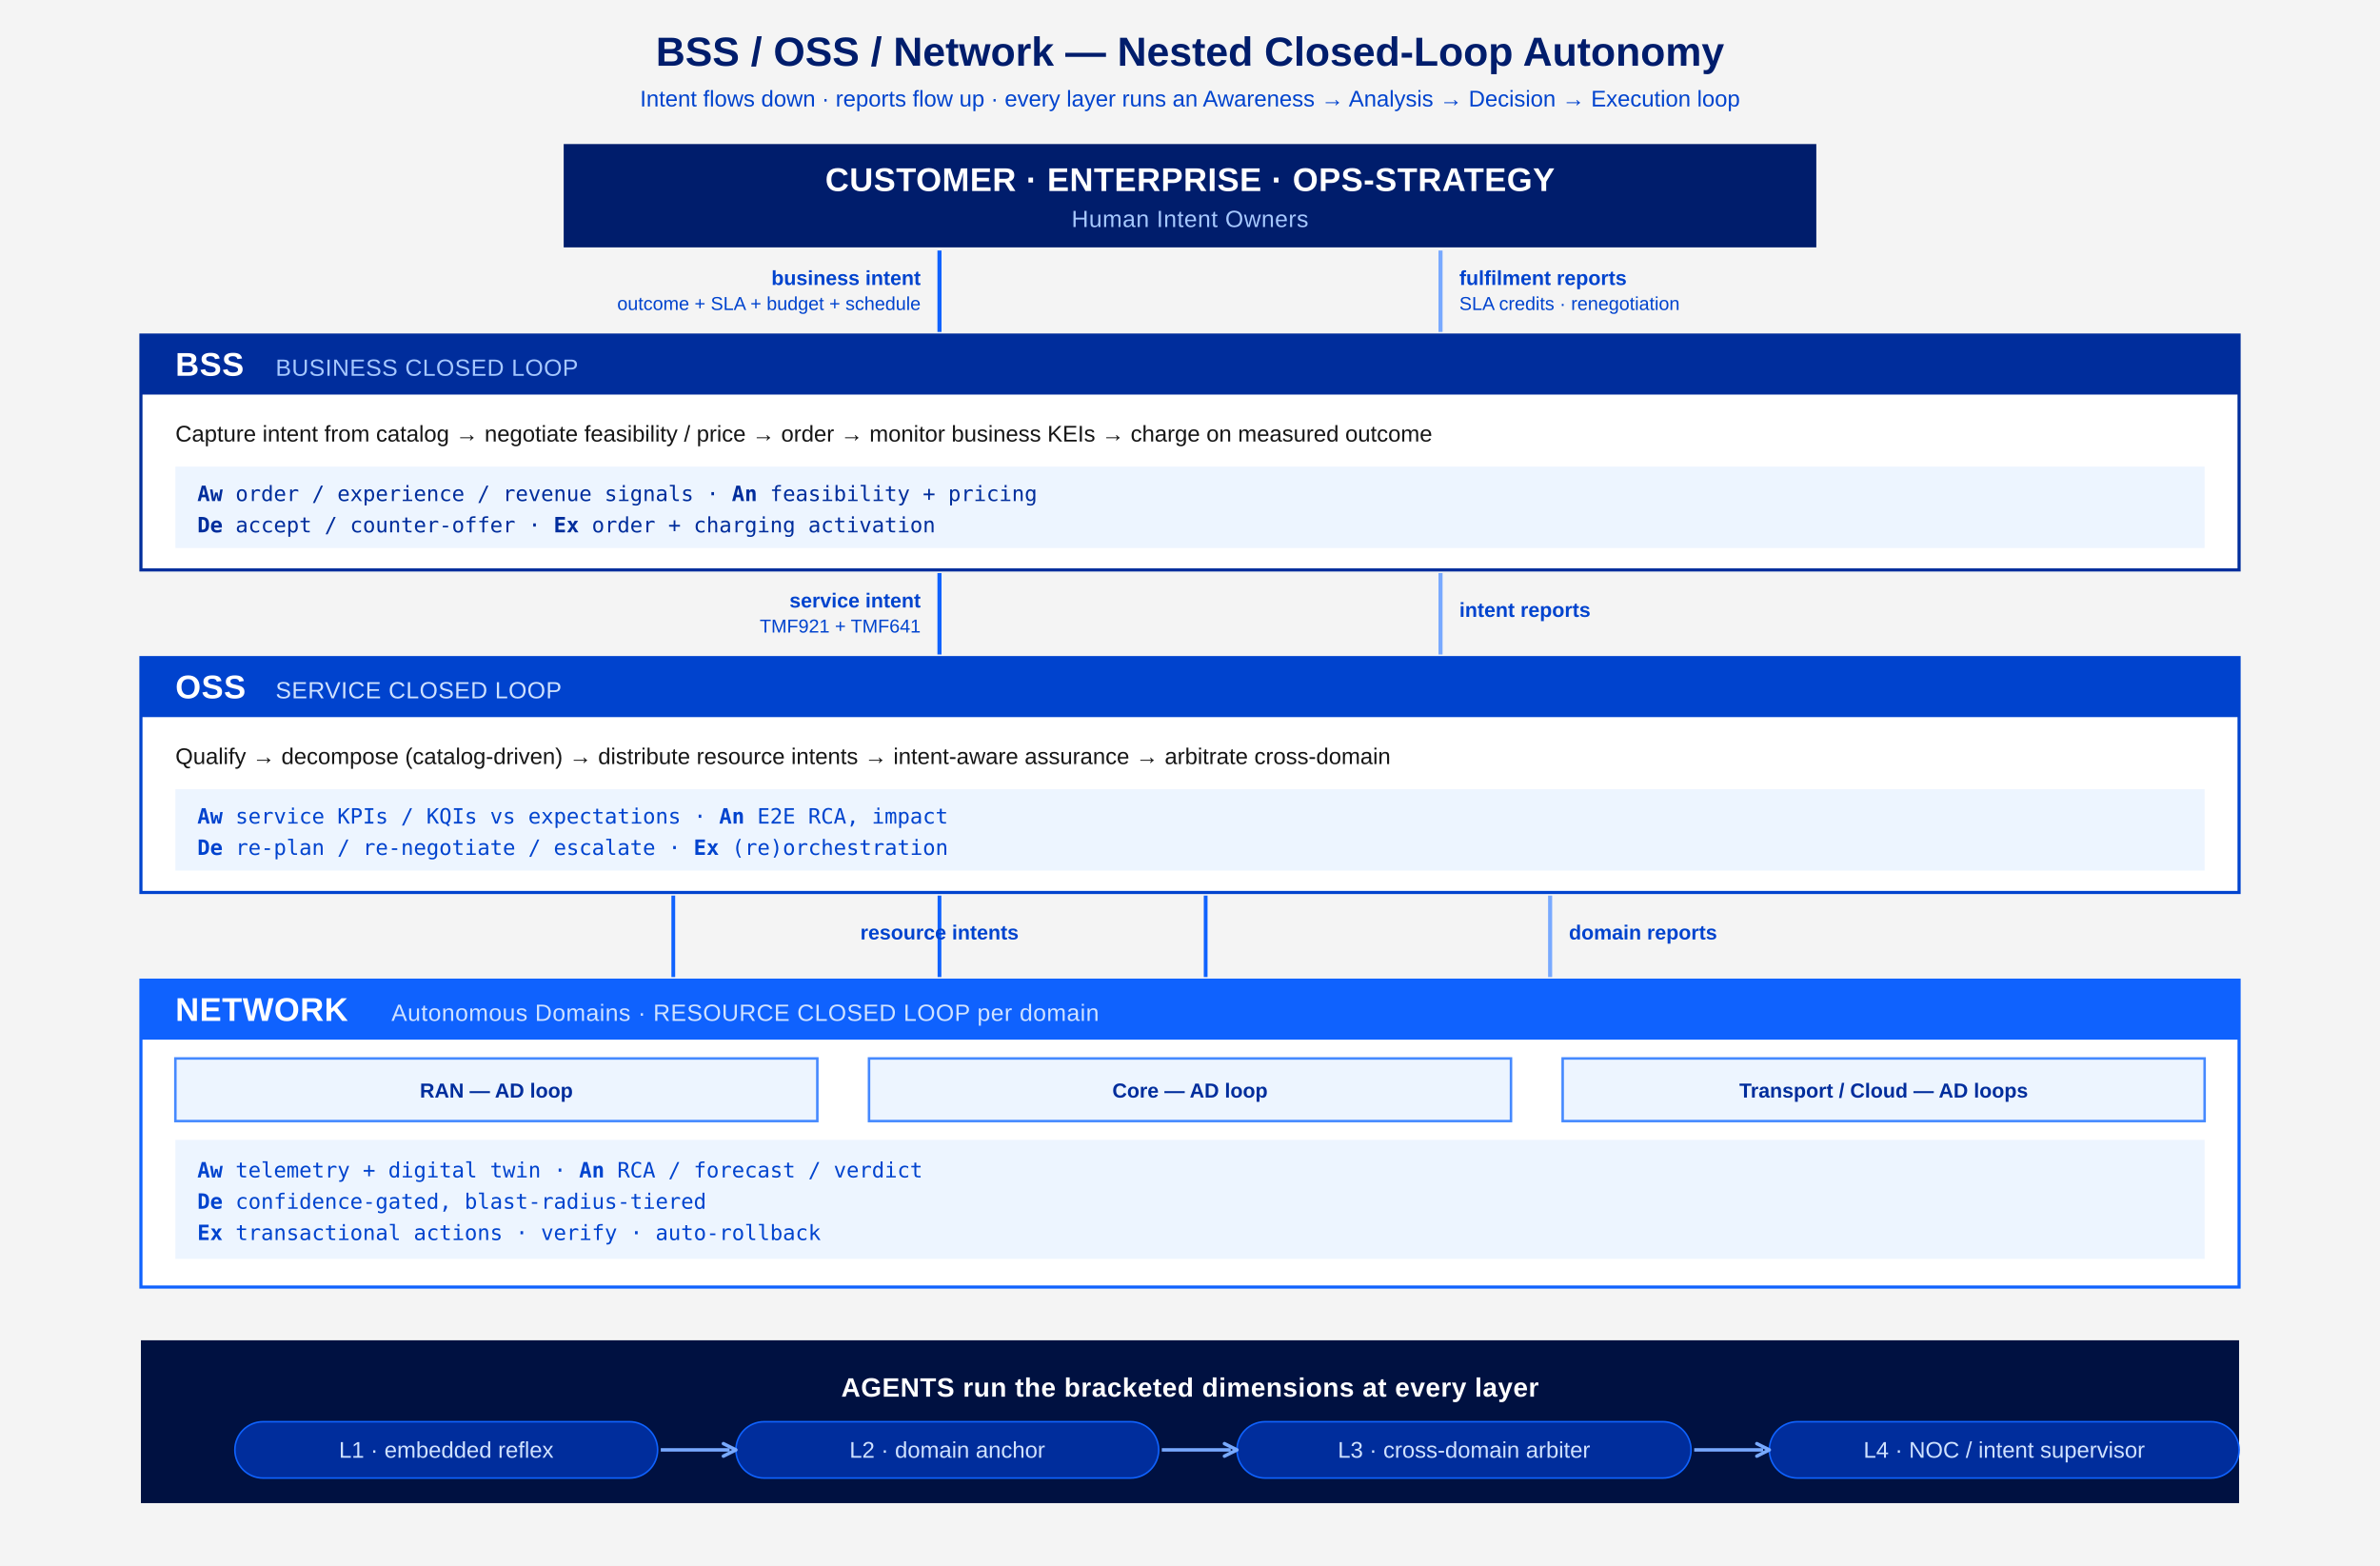
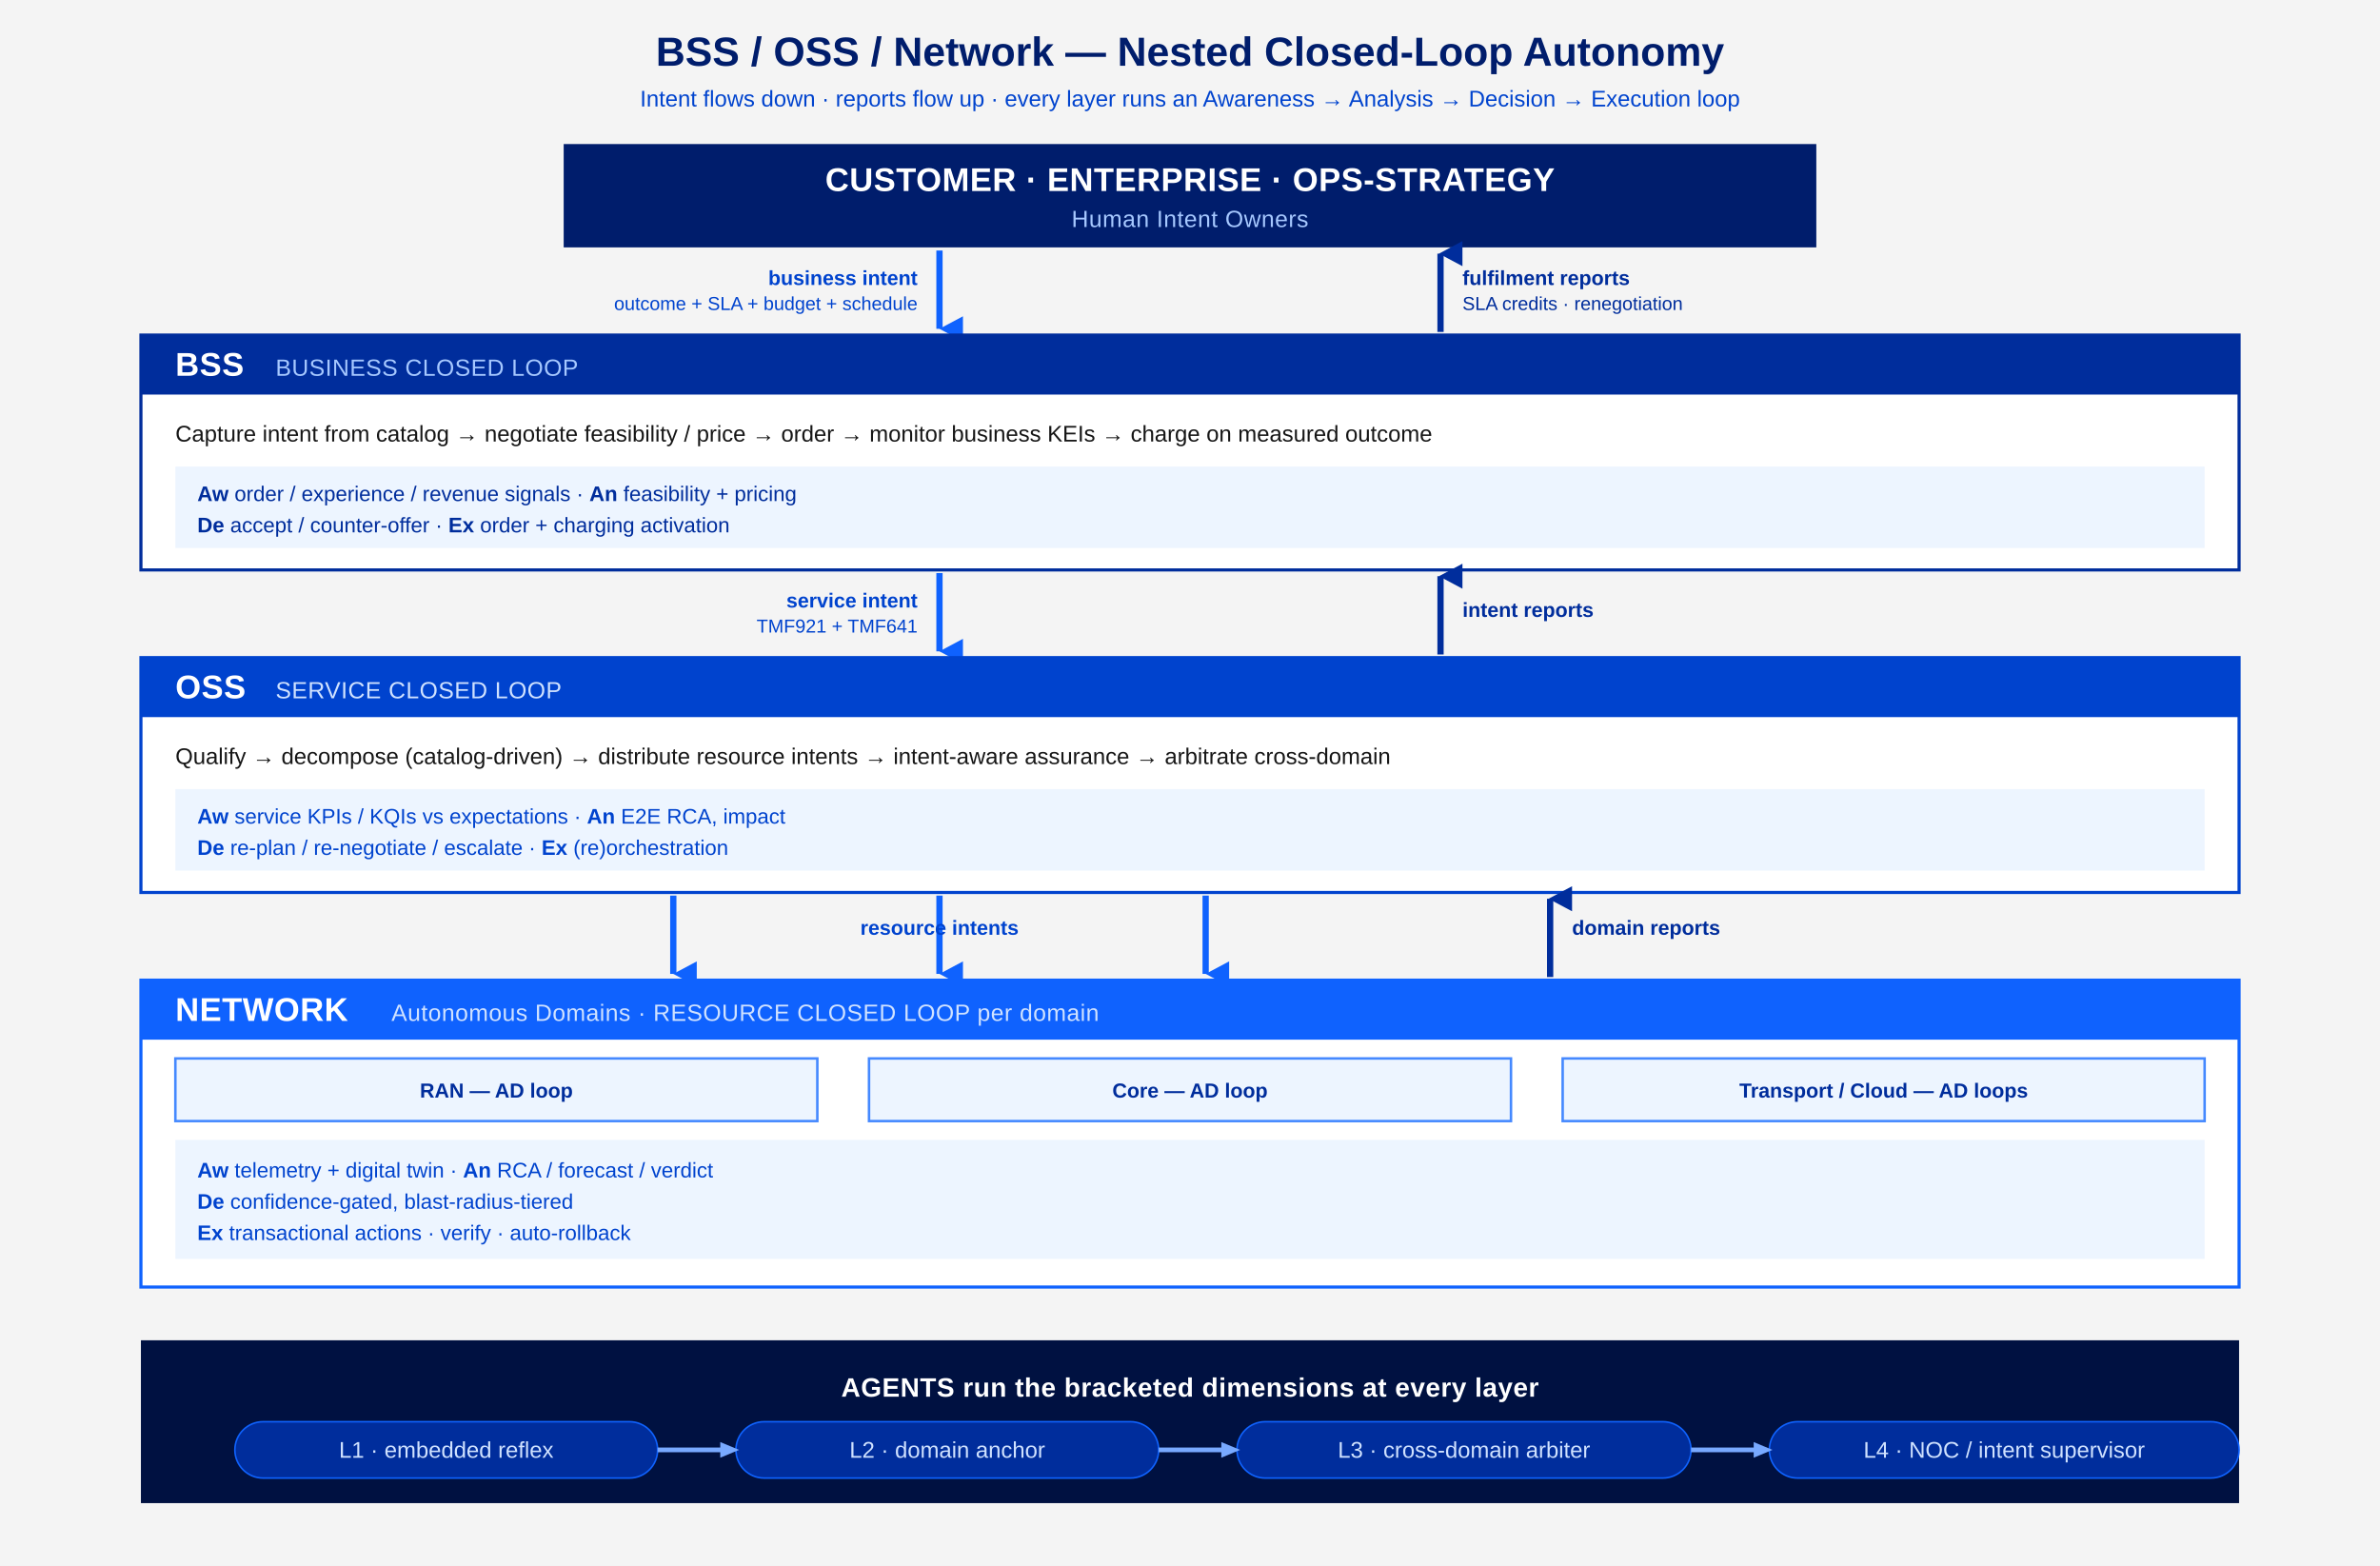
<svg xmlns="http://www.w3.org/2000/svg" width="1520" height="1000" viewBox="0 0 1520 1000" font-family="'IBM Plex Sans','Segoe UI',Arial,sans-serif">
  <defs>
    <style>
      .band-title   { font-size: 21px; font-weight: 600; letter-spacing: .3px; }
      .band-sub     { font-size: 15px; font-weight: 500; letter-spacing: .3px; }
      .body         { font-size: 14.5px; }
-       .aode         { font-size: 13.5px; font-family: 'IBM Plex Mono','Consolas',monospace; }
+       .aode         { font-size: 13.5px; font-family: 'IBM Plex Sans','Segoe UI',Arial,sans-serif; }
      .flow         { font-size: 13px; font-weight: 600; }
      .flow-sub     { font-size: 12px; }
      .chip         { font-size: 13px; font-weight: 600; }
      .footer-t     { font-size: 17px; font-weight: 600; letter-spacing: .3px; }
      .footer-b     { font-size: 14.5px; font-weight: 500; }
    </style>
-     <marker id="arrowDown" markerWidth="12" markerHeight="12" refX="6" refY="9" orient="auto">
-       <path d="M1,1 L6,10 L11,1" fill="none" stroke-width="2.4" stroke-linecap="round" stroke-linejoin="round" />
+     <marker id="intentHead" markerUnits="userSpaceOnUse" markerWidth="20" markerHeight="18" refX="8" refY="15" orient="auto">
+       <path d="M0,0 L16,0 L8,15 Z" fill="#0f62fe" />
    </marker>
-     <marker id="arrowUp" markerWidth="12" markerHeight="12" refX="6" refY="3" orient="auto">
-       <path d="M1,11 L6,2 L11,11" fill="none" stroke-width="2.4" stroke-linecap="round" stroke-linejoin="round" />
+     <marker id="reportHead" markerUnits="userSpaceOnUse" markerWidth="20" markerHeight="18" refX="8" refY="1" orient="auto">
+       <path d="M0,15 L16,15 L8,0 Z" fill="#002d9c" />
    </marker>
  </defs>
  <rect x="0" y="0" width="1520" height="1000" fill="#f4f4f4" />
  <text x="760" y="42" text-anchor="middle" font-size="26" font-weight="600" fill="#001d6c">BSS / OSS / Network — Nested Closed-Loop Autonomy</text>
  <text x="760" y="68" text-anchor="middle" font-size="14.5" fill="#0043ce">Intent flows down · reports flow up · every layer runs an Awareness → Analysis → Decision → Execution loop</text>
  <rect x="360" y="92" width="800" height="66" fill="#001d6c" />
  <text x="760" y="122" text-anchor="middle" class="band-title" fill="#ffffff">CUSTOMER · ENTERPRISE · OPS-STRATEGY</text>
  <text x="760" y="145" text-anchor="middle" class="band-sub" fill="#a6c8ff">Human Intent Owners</text>
-   <line x1="600" y1="160" x2="600" y2="212" stroke="#0f62fe" stroke-width="2.6" marker-end="url(#arrowDown)" />
-   <text x="588" y="182" text-anchor="end" class="flow" fill="#0043ce">business intent</text>
-   <text x="588" y="198" text-anchor="end" class="flow-sub" fill="#0043ce">outcome + SLA + budget + schedule</text>
-   <line x1="920" y1="212" x2="920" y2="160" stroke="#78a9ff" stroke-width="2.6" marker-end="url(#arrowUp)" />
-   <text x="932" y="182" class="flow" fill="#0043ce">fulfilment reports</text>
-   <text x="932" y="198" class="flow-sub" fill="#0043ce">SLA credits · renegotiation</text>
+   <line x1="600" y1="160" x2="600" y2="210" stroke="#0f62fe" stroke-width="4" marker-end="url(#intentHead)" />
+   <text x="586" y="182" text-anchor="end" class="flow" fill="#0043ce">business intent</text>
+   <text x="586" y="198" text-anchor="end" class="flow-sub" fill="#0043ce">outcome + SLA + budget + schedule</text>
+   <line x1="920" y1="212" x2="920" y2="162" stroke="#002d9c" stroke-width="4" marker-end="url(#reportHead)" />
+   <text x="934" y="182" class="flow" fill="#002d9c">fulfilment reports</text>
+   <text x="934" y="198" class="flow-sub" fill="#002d9c">SLA credits · renegotiation</text>
  <rect x="90" y="214" width="1340" height="150" fill="#ffffff" stroke="#002d9c" stroke-width="2" />
  <rect x="90" y="214" width="1340" height="38" fill="#002d9c" />
  <text x="112" y="240" class="band-title" fill="#ffffff">BSS</text>
  <text x="176" y="240" class="band-sub" fill="#a6c8ff">BUSINESS CLOSED LOOP</text>
  <text x="112" y="282" class="body" fill="#161616">Capture intent from catalog → negotiate feasibility / price → order → monitor business KEIs → charge on measured outcome</text>
  <rect x="112" y="298" width="1296" height="52" fill="#edf5ff" />
  <text x="126" y="320" class="aode" fill="#002d9c">
    <tspan font-weight="700">Aw</tspan> order / experience / revenue signals   ·   <tspan font-weight="700">An</tspan> feasibility + pricing</text>
  <text x="126" y="340" class="aode" fill="#002d9c">
    <tspan font-weight="700">De</tspan> accept / counter-offer   ·   <tspan font-weight="700">Ex</tspan> order + charging activation</text>
-   <line x1="600" y1="366" x2="600" y2="418" stroke="#0f62fe" stroke-width="2.6" marker-end="url(#arrowDown)" />
-   <text x="588" y="388" text-anchor="end" class="flow" fill="#0043ce">service intent</text>
-   <text x="588" y="404" text-anchor="end" class="flow-sub" fill="#0043ce">TMF921 + TMF641</text>
-   <line x1="920" y1="418" x2="920" y2="366" stroke="#78a9ff" stroke-width="2.6" marker-end="url(#arrowUp)" />
-   <text x="932" y="394" class="flow" fill="#0043ce">intent reports</text>
+   <line x1="600" y1="366" x2="600" y2="416" stroke="#0f62fe" stroke-width="4" marker-end="url(#intentHead)" />
+   <text x="586" y="388" text-anchor="end" class="flow" fill="#0043ce">service intent</text>
+   <text x="586" y="404" text-anchor="end" class="flow-sub" fill="#0043ce">TMF921 + TMF641</text>
+   <line x1="920" y1="418" x2="920" y2="368" stroke="#002d9c" stroke-width="4" marker-end="url(#reportHead)" />
+   <text x="934" y="394" class="flow" fill="#002d9c">intent reports</text>
  <rect x="90" y="420" width="1340" height="150" fill="#ffffff" stroke="#0043ce" stroke-width="2" />
  <rect x="90" y="420" width="1340" height="38" fill="#0043ce" />
  <text x="112" y="446" class="band-title" fill="#ffffff">OSS</text>
  <text x="176" y="446" class="band-sub" fill="#d0e2ff">SERVICE CLOSED LOOP</text>
  <text x="112" y="488" class="body" fill="#161616">Qualify → decompose (catalog-driven) → distribute resource intents → intent-aware assurance → arbitrate cross-domain</text>
  <rect x="112" y="504" width="1296" height="52" fill="#edf5ff" />
  <text x="126" y="526" class="aode" fill="#0043ce">
    <tspan font-weight="700">Aw</tspan> service KPIs / KQIs vs expectations   ·   <tspan font-weight="700">An</tspan> E2E RCA, impact</text>
  <text x="126" y="546" class="aode" fill="#0043ce">
    <tspan font-weight="700">De</tspan> re-plan / re-negotiate / escalate   ·   <tspan font-weight="700">Ex</tspan> (re)orchestration</text>
-   <line x1="430" y1="572" x2="430" y2="624" stroke="#0f62fe" stroke-width="2.4" marker-end="url(#arrowDown)" />
-   <line x1="600" y1="572" x2="600" y2="624" stroke="#0f62fe" stroke-width="2.4" marker-end="url(#arrowDown)" />
-   <line x1="770" y1="572" x2="770" y2="624" stroke="#0f62fe" stroke-width="2.4" marker-end="url(#arrowDown)" />
-   <text x="600" y="600" text-anchor="middle" class="flow" fill="#0043ce">resource intents</text>
-   <line x1="990" y1="624" x2="990" y2="572" stroke="#78a9ff" stroke-width="2.6" marker-end="url(#arrowUp)" />
-   <text x="1002" y="600" class="flow" fill="#0043ce">domain reports</text>
+   <line x1="430" y1="572" x2="430" y2="622" stroke="#0f62fe" stroke-width="4" marker-end="url(#intentHead)" />
+   <line x1="600" y1="572" x2="600" y2="622" stroke="#0f62fe" stroke-width="4" marker-end="url(#intentHead)" />
+   <line x1="770" y1="572" x2="770" y2="622" stroke="#0f62fe" stroke-width="4" marker-end="url(#intentHead)" />
+   <text x="600" y="597" text-anchor="middle" class="flow" fill="#0043ce">resource intents</text>
+   <line x1="990" y1="624" x2="990" y2="574" stroke="#002d9c" stroke-width="4" marker-end="url(#reportHead)" />
+   <text x="1004" y="597" class="flow" fill="#002d9c">domain reports</text>
  <rect x="90" y="626" width="1340" height="196" fill="#ffffff" stroke="#0f62fe" stroke-width="2" />
  <rect x="90" y="626" width="1340" height="38" fill="#0f62fe" />
  <text x="112" y="652" class="band-title" fill="#ffffff">NETWORK</text>
  <text x="250" y="652" class="band-sub" fill="#d0e2ff">Autonomous Domains · RESOURCE CLOSED LOOP per domain</text>
  <rect x="112" y="676" width="410" height="40" fill="#edf5ff" stroke="#4589ff" stroke-width="1.6" />
  <text x="317" y="701" text-anchor="middle" class="chip" fill="#002d9c">RAN — AD loop</text>
  <rect x="555" y="676" width="410" height="40" fill="#edf5ff" stroke="#4589ff" stroke-width="1.6" />
  <text x="760" y="701" text-anchor="middle" class="chip" fill="#002d9c">Core — AD loop</text>
  <rect x="998" y="676" width="410" height="40" fill="#edf5ff" stroke="#4589ff" stroke-width="1.6" />
  <text x="1203" y="701" text-anchor="middle" class="chip" fill="#002d9c">Transport / Cloud — AD loops</text>
  <rect x="112" y="728" width="1296" height="76" fill="#edf5ff" />
  <text x="126" y="752" class="aode" fill="#0043ce">
    <tspan font-weight="700">Aw</tspan> telemetry + digital twin   ·   <tspan font-weight="700">An</tspan> RCA / forecast / verdict</text>
  <text x="126" y="772" class="aode" fill="#0043ce">
    <tspan font-weight="700">De</tspan> confidence-gated, blast-radius-tiered</text>
  <text x="126" y="792" class="aode" fill="#0043ce">
    <tspan font-weight="700">Ex</tspan> transactional actions · verify · auto-rollback</text>
  <rect x="90" y="856" width="1340" height="104" fill="#001141" />
  <text x="760" y="892" text-anchor="middle" class="footer-t" fill="#ffffff">AGENTS run the bracketed dimensions at every layer</text>
  <g class="footer-b">
    <rect x="150" y="908" width="270" height="36" rx="18" fill="#002d9c" stroke="#0f62fe" />
    <text x="285" y="931" text-anchor="middle" fill="#d0e2ff">L1 · embedded reflex</text>
    <rect x="470" y="908" width="270" height="36" rx="18" fill="#002d9c" stroke="#0f62fe" />
    <text x="605" y="931" text-anchor="middle" fill="#d0e2ff">L2 · domain anchor</text>
    <rect x="790" y="908" width="290" height="36" rx="18" fill="#002d9c" stroke="#0f62fe" />
    <text x="935" y="931" text-anchor="middle" fill="#d0e2ff">L3 · cross-domain arbiter</text>
    <rect x="1130" y="908" width="300" height="36" rx="18" fill="#002d9c" stroke="#0f62fe" />
    <text x="1280" y="931" text-anchor="middle" fill="#d0e2ff">L4 · NOC / intent supervisor</text>
  </g>
-   <g stroke="#78a9ff" stroke-width="2.2">
-     <line x1="422" y1="926" x2="466" y2="926" />
-     <path d="M462,922 L470,926 L462,930" fill="none" stroke-linecap="round" stroke-linejoin="round" />
-     <line x1="742" y1="926" x2="786" y2="926" />
-     <path d="M782,922 L790,926 L782,930" fill="none" stroke-linecap="round" stroke-linejoin="round" />
-     <line x1="1082" y1="926" x2="1126" y2="926" />
-     <path d="M1122,922 L1130,926 L1122,930" fill="none" stroke-linecap="round" stroke-linejoin="round" />
+   <g>
+     <line x1="420" y1="926" x2="464" y2="926" stroke="#78a9ff" stroke-width="3" />
+     <path d="M460,921 L472,926 L460,931 Z" fill="#78a9ff" />
+     <line x1="740" y1="926" x2="784" y2="926" stroke="#78a9ff" stroke-width="3" />
+     <path d="M780,921 L792,926 L780,931 Z" fill="#78a9ff" />
+     <line x1="1080" y1="926" x2="1124" y2="926" stroke="#78a9ff" stroke-width="3" />
+     <path d="M1120,921 L1132,926 L1120,931 Z" fill="#78a9ff" />
  </g>
</svg>
